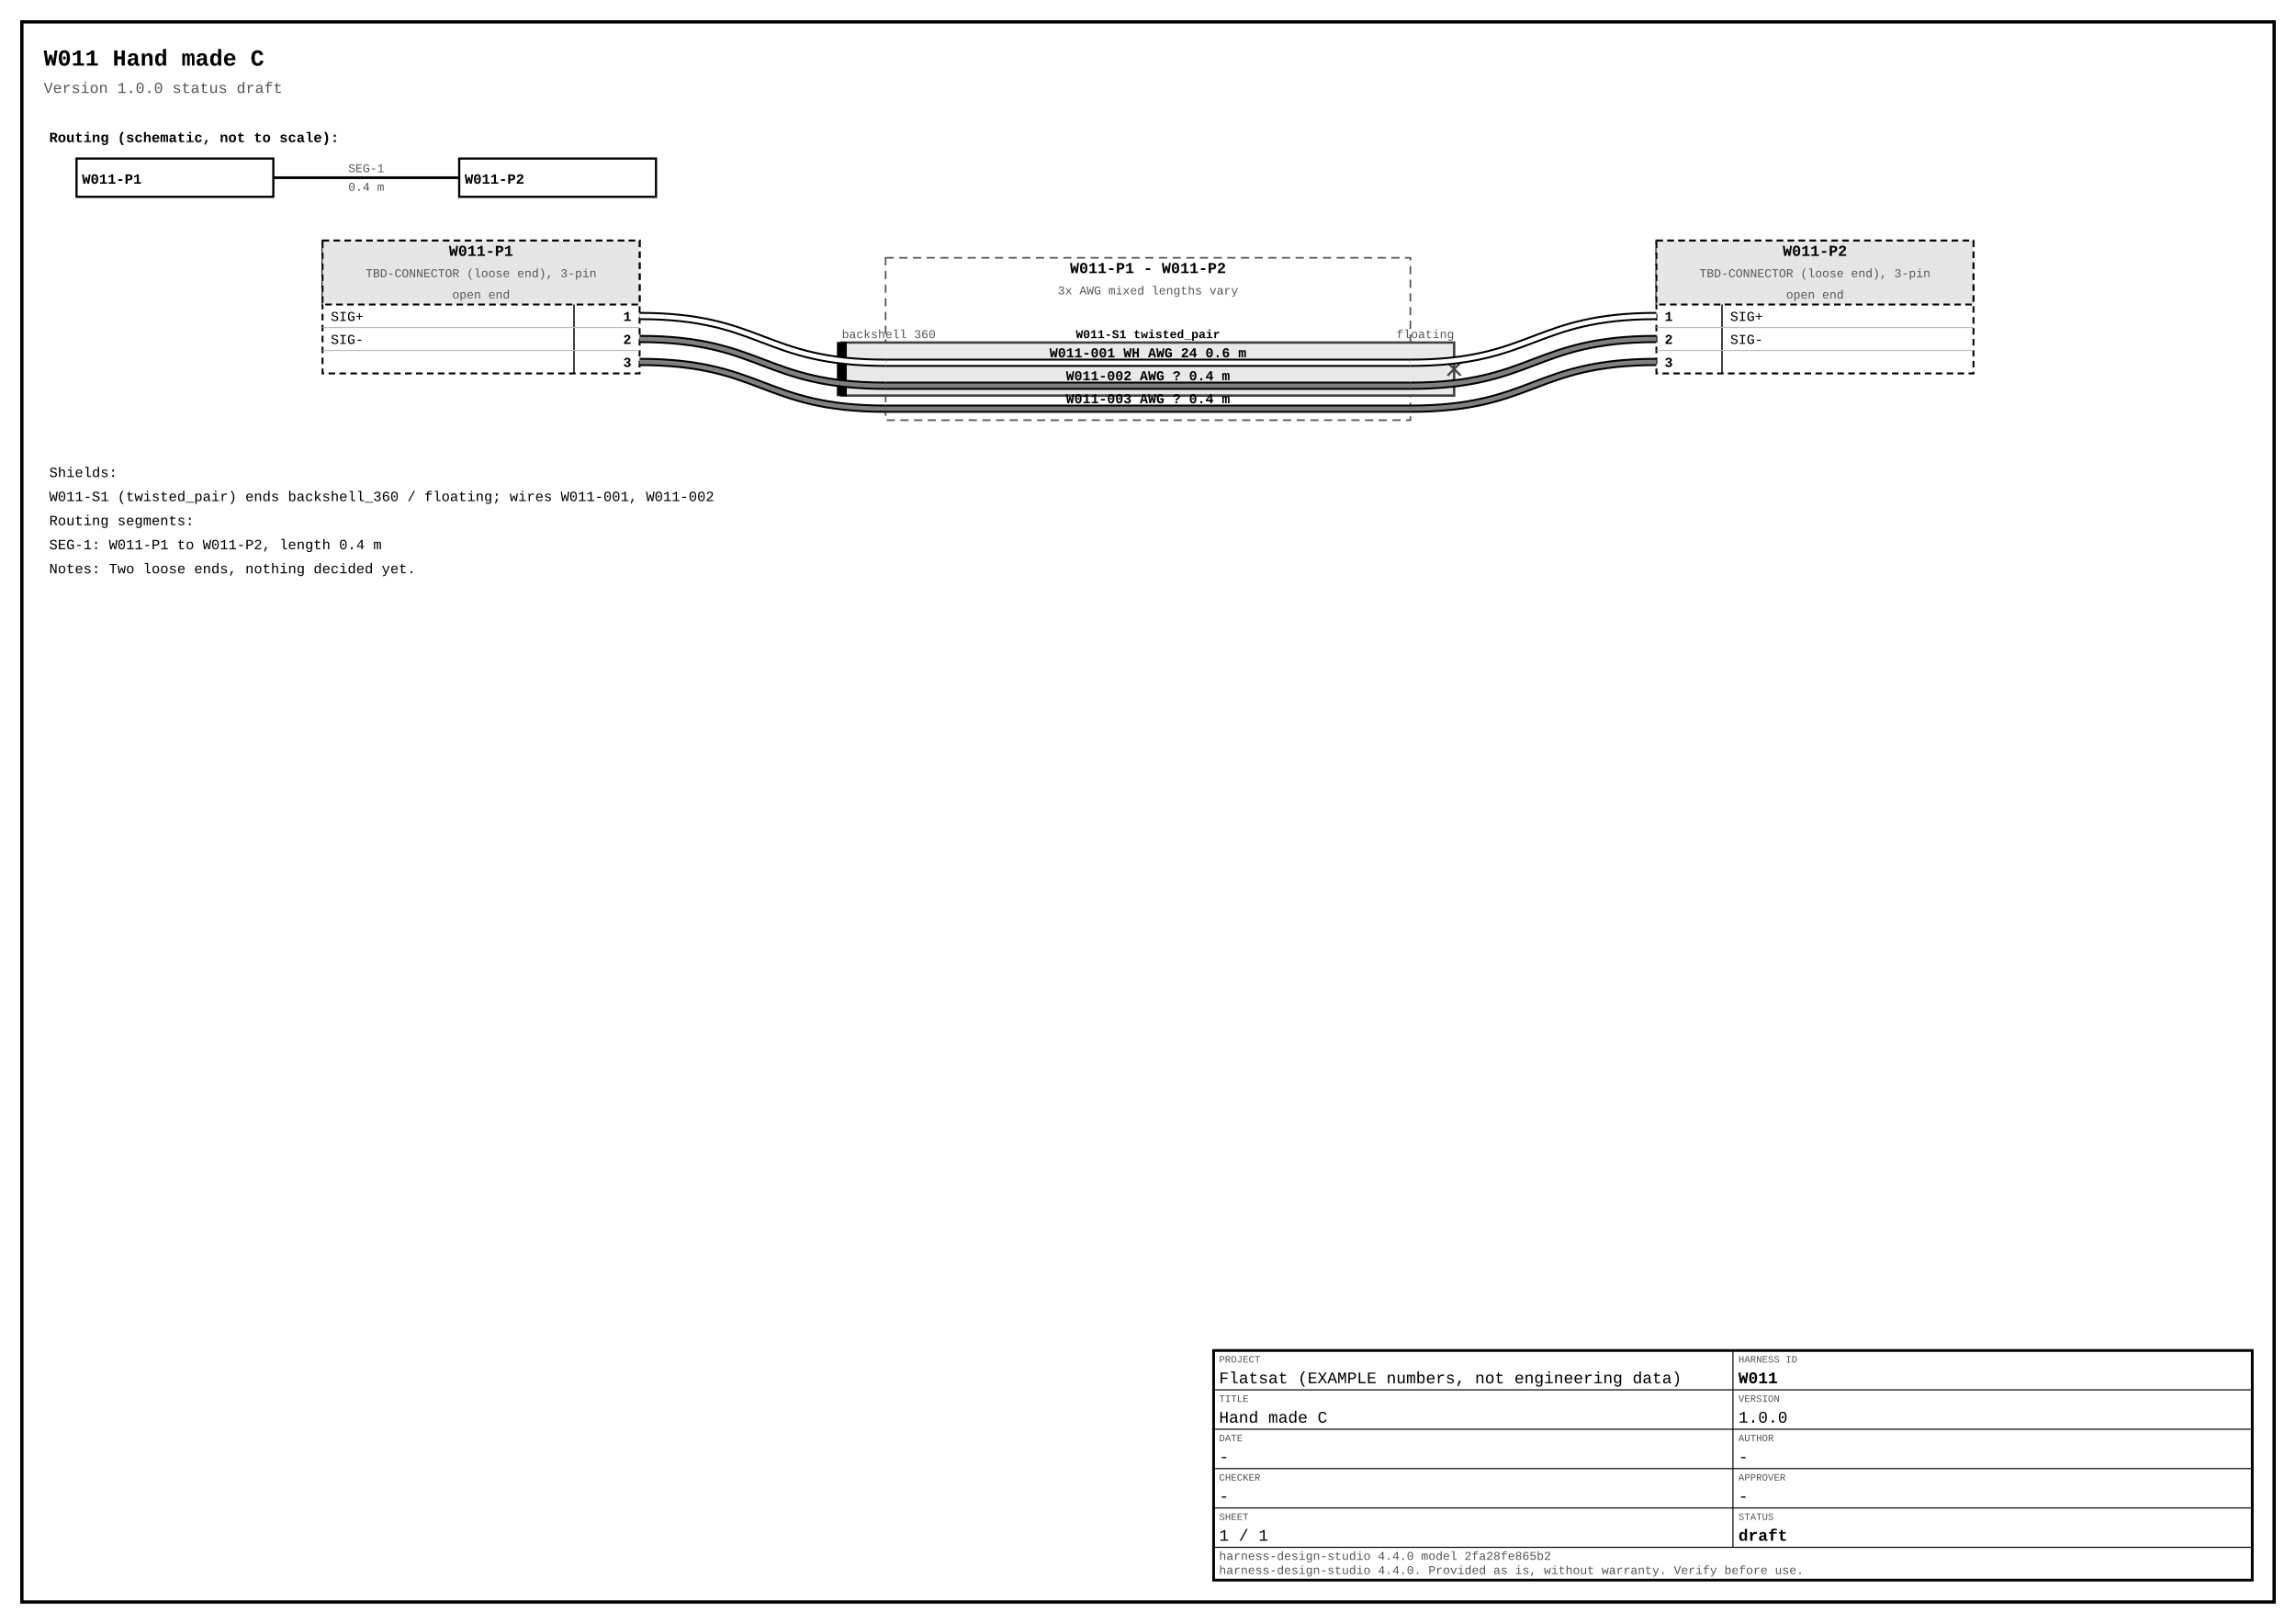
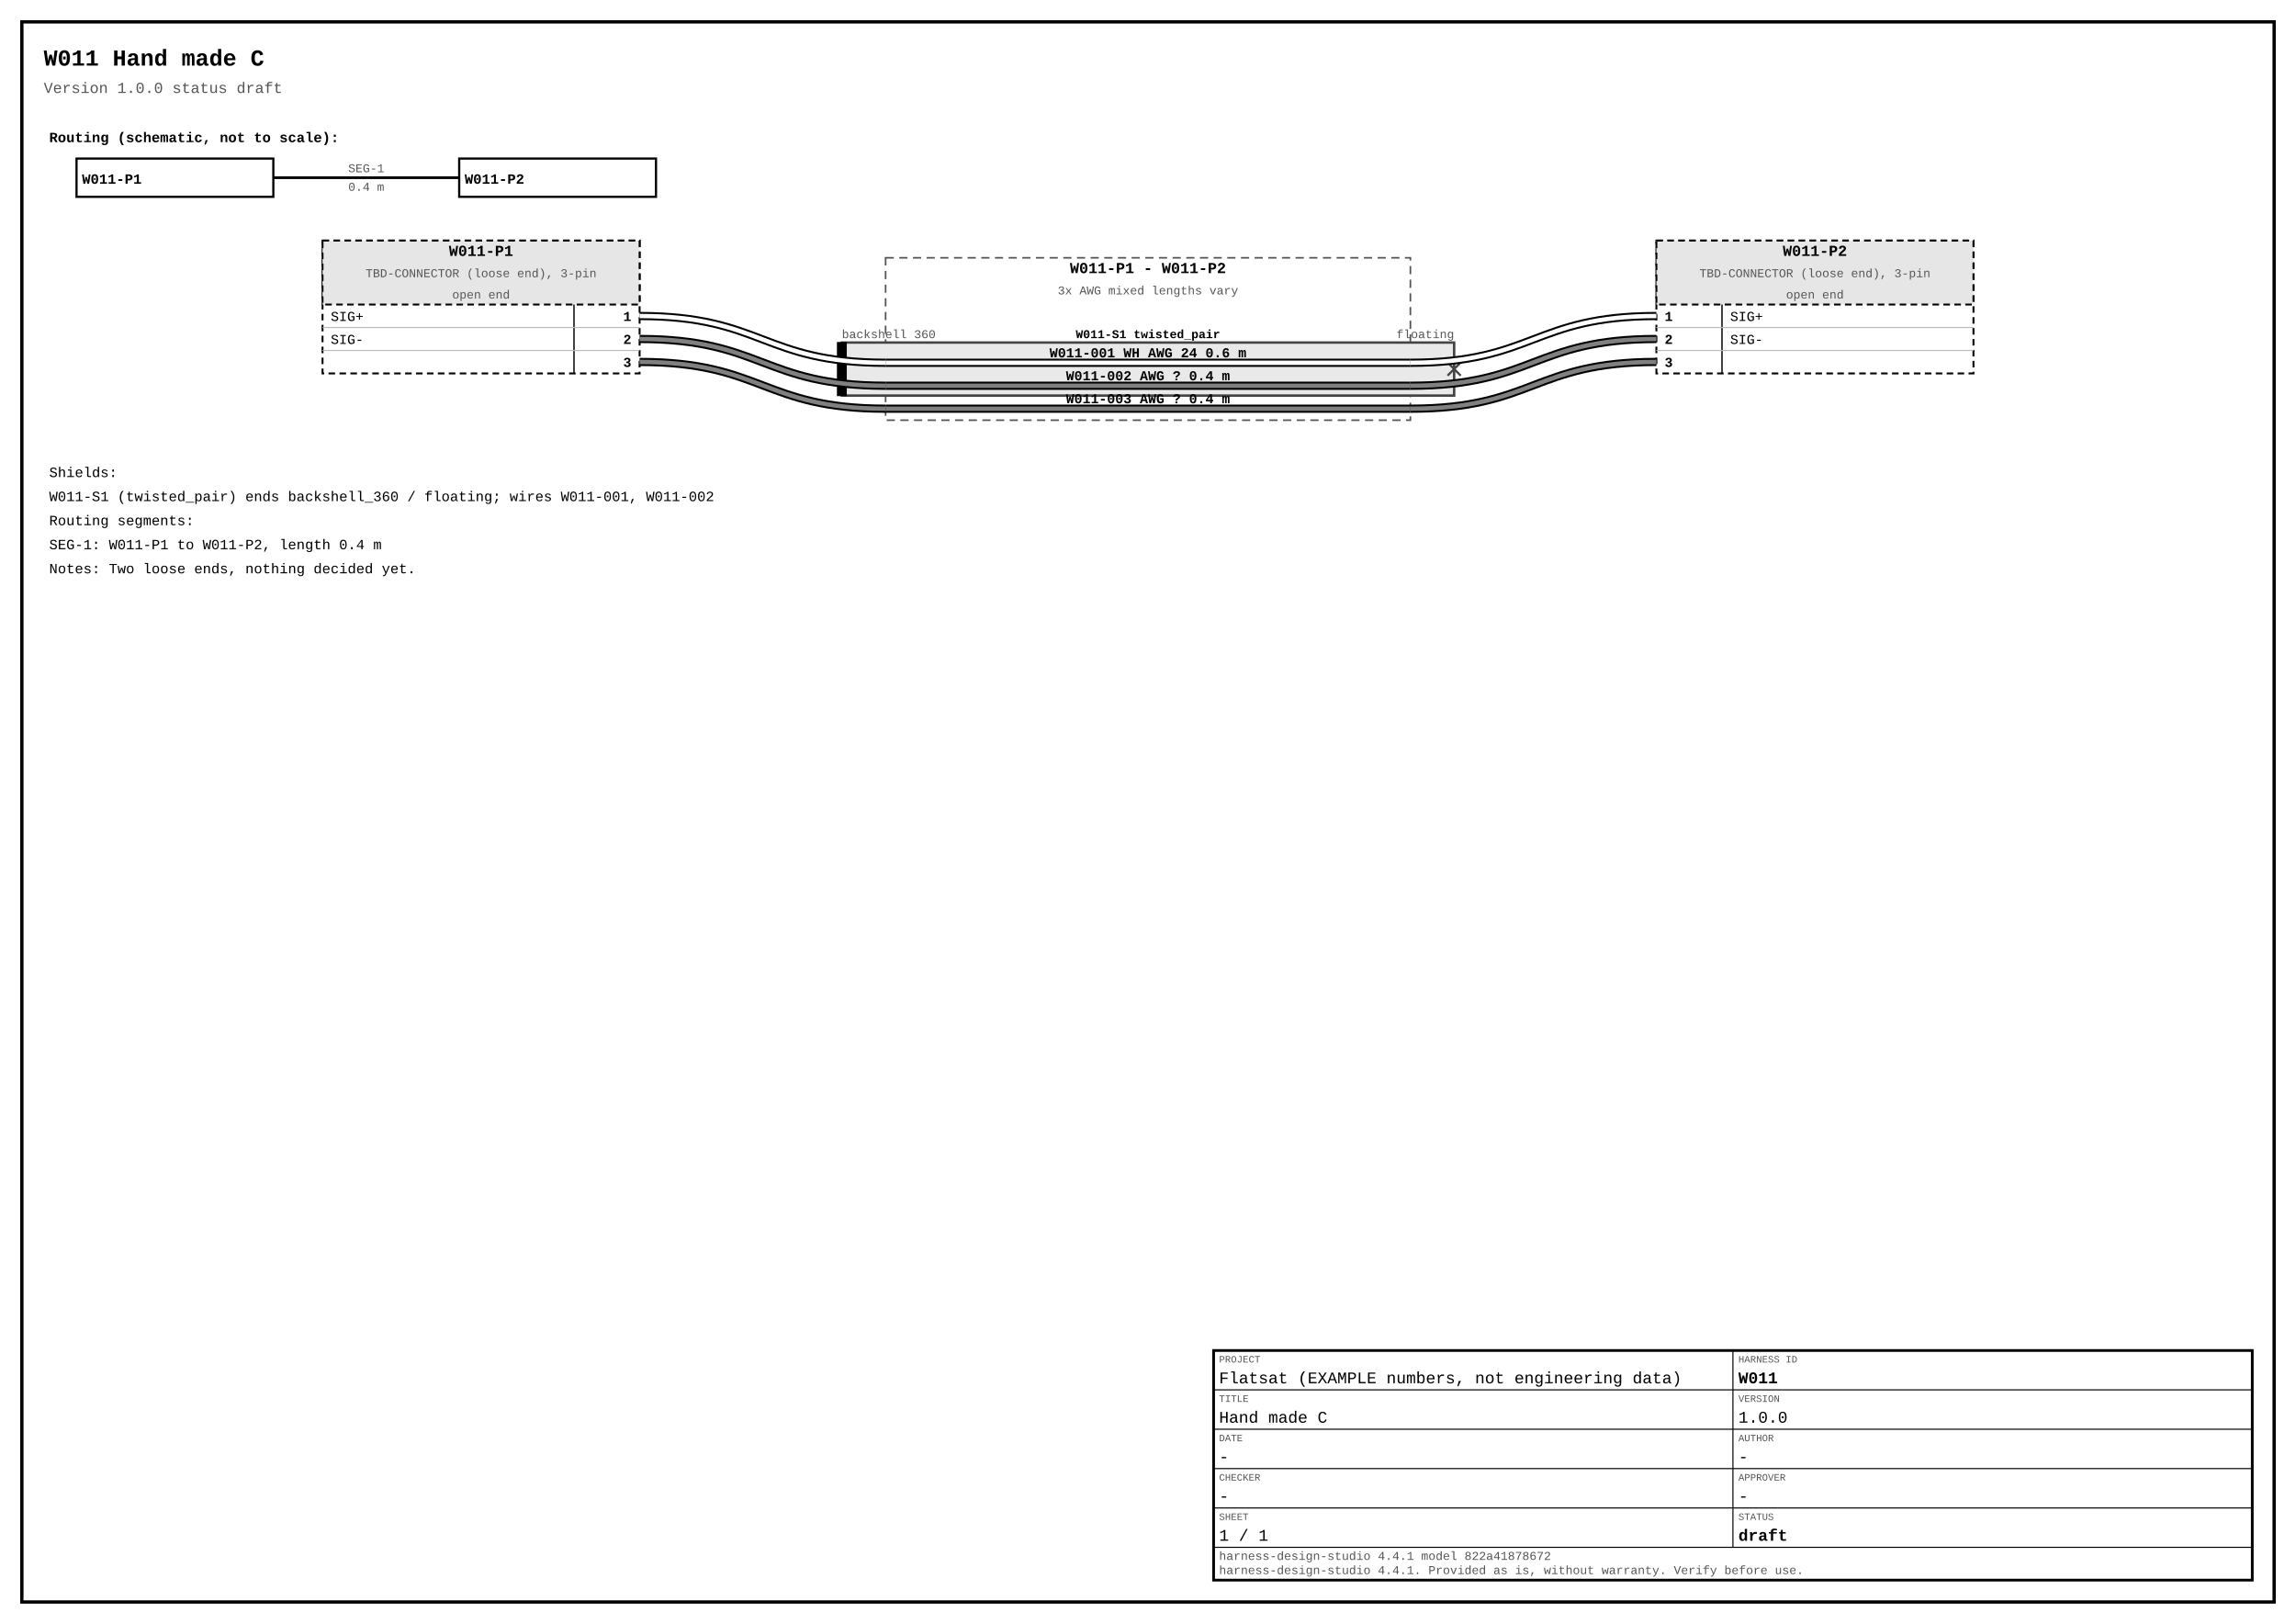
<svg xmlns="http://www.w3.org/2000/svg" width="420mm" height="297mm" viewBox="0 0 420 297" font-family="Courier New, Courier, monospace">
  <rect x="0" y="0" width="420" height="297" fill="#ffffff" />
  <rect x="4" y="4" width="412" height="289" fill="none" stroke="#000000" stroke-width="0.6" />
  <text x="8" y="12" font-size="4.2" font-weight="bold" text-anchor="start" fill="#000000">W011  Hand made C</text>
  <text x="8" y="17" font-size="2.8" text-anchor="start" fill="#555555">Version 1.0.0  status draft</text>
  <text x="9" y="26" font-size="2.6" font-weight="bold" text-anchor="start" fill="#000000">Routing (schematic, not to scale):</text>
  <line x1="50" y1="32.5" x2="84" y2="32.5" stroke="#000000" stroke-width="0.5" />
  <text x="67" y="31.5" font-size="2.2" text-anchor="middle" fill="#555555">SEG-1</text>
  <text x="67" y="34.9" font-size="2.2" text-anchor="middle" fill="#555555">0.4 m</text>
  <rect x="14" y="29" width="36" height="7" fill="#ffffff" stroke="#000000" stroke-width="0.4" />
  <text x="15" y="33.6" font-size="2.6" font-weight="bold" text-anchor="start" fill="#000000">W011-P1</text>
  <rect x="84" y="29" width="36" height="7" fill="#ffffff" stroke="#000000" stroke-width="0.4" />
  <text x="85" y="33.6" font-size="2.6" font-weight="bold" text-anchor="start" fill="#000000">W011-P2</text>
  <rect x="59" y="44" width="58" height="24.3" fill="#ffffff" stroke="#000000" stroke-width="0.35" stroke-dasharray="1.2 0.8" />
  <rect x="59" y="44" width="58" height="11.7" fill="#e6e6e6" stroke="#000000" stroke-width="0.35" stroke-dasharray="1.2 0.8" />
  <text x="88" y="46.8" font-size="2.8" font-weight="bold" text-anchor="middle" fill="#000000">W011-P1</text>
  <text x="88" y="50.7" font-size="2.2" text-anchor="middle" fill="#555555" data-ref="part/W011-P1">TBD-CONNECTOR (loose end), 3-pin</text>
  <text x="88" y="54.6" font-size="2.2" text-anchor="middle" fill="#555555" data-ref="end/W011-P1">open end</text>
  <line x1="105" y1="55.7" x2="105" y2="68.3" stroke="#000000" stroke-width="0.25" />
  <line x1="59" y1="59.9" x2="117" y2="59.9" stroke="#bbbbbb" stroke-width="0.2" />
  <text x="60.5" y="58.7" font-size="2.5" text-anchor="start" fill="#000000" data-ref="sig/W011-P1/1">SIG+</text>
  <text x="115.5" y="58.7" font-size="2.5" font-weight="bold" text-anchor="end" fill="#000000" data-ref="pin/W011-P1/1">1</text>
  <line x1="59" y1="64.1" x2="117" y2="64.1" stroke="#bbbbbb" stroke-width="0.2" />
  <text x="60.5" y="62.9" font-size="2.5" text-anchor="start" fill="#000000" data-ref="sig/W011-P1/2">SIG-</text>
  <text x="115.5" y="62.9" font-size="2.5" font-weight="bold" text-anchor="end" fill="#000000" data-ref="pin/W011-P1/2">2</text>
  <text x="60.5" y="67.1" font-size="2.5" text-anchor="start" fill="#000000" data-ref="sig/W011-P1/3" />
  <text x="115.5" y="67.1" font-size="2.5" font-weight="bold" text-anchor="end" fill="#000000" data-ref="pin/W011-P1/3">3</text>
  <rect x="303" y="44" width="58" height="24.3" fill="#ffffff" stroke="#000000" stroke-width="0.35" stroke-dasharray="1.2 0.8" />
  <rect x="303" y="44" width="58" height="11.7" fill="#e6e6e6" stroke="#000000" stroke-width="0.35" stroke-dasharray="1.2 0.8" />
  <text x="332" y="46.8" font-size="2.8" font-weight="bold" text-anchor="middle" fill="#000000">W011-P2</text>
  <text x="332" y="50.7" font-size="2.2" text-anchor="middle" fill="#555555" data-ref="part/W011-P2">TBD-CONNECTOR (loose end), 3-pin</text>
  <text x="332" y="54.6" font-size="2.2" text-anchor="middle" fill="#555555" data-ref="end/W011-P2">open end</text>
  <line x1="315" y1="55.7" x2="315" y2="68.3" stroke="#000000" stroke-width="0.25" />
  <line x1="303" y1="59.9" x2="361" y2="59.9" stroke="#bbbbbb" stroke-width="0.2" />
  <text x="304.5" y="58.7" font-size="2.5" font-weight="bold" text-anchor="start" fill="#000000" data-ref="pin/W011-P2/1">1</text>
  <text x="316.5" y="58.7" font-size="2.5" text-anchor="start" fill="#000000" data-ref="sig/W011-P2/1">SIG+</text>
  <line x1="303" y1="64.1" x2="361" y2="64.1" stroke="#bbbbbb" stroke-width="0.2" />
  <text x="304.5" y="62.9" font-size="2.5" font-weight="bold" text-anchor="start" fill="#000000" data-ref="pin/W011-P2/2">2</text>
  <text x="316.5" y="62.9" font-size="2.5" text-anchor="start" fill="#000000" data-ref="sig/W011-P2/2">SIG-</text>
  <text x="304.5" y="67.1" font-size="2.5" font-weight="bold" text-anchor="start" fill="#000000" data-ref="pin/W011-P2/3">3</text>
  <text x="316.5" y="67.1" font-size="2.5" text-anchor="start" fill="#000000" data-ref="sig/W011-P2/3" />
  <rect x="162" y="47.15" width="96" height="29.7" fill="none" stroke="#555555" stroke-width="0.3" stroke-dasharray="1.5 1" />
  <text x="210" y="49.95" font-size="2.8" font-weight="bold" text-anchor="middle" fill="#000000">W011-P1 - W011-P2</text>
  <text x="210" y="53.85" font-size="2.2" text-anchor="middle" fill="#555555">3x  AWG mixed  lengths vary</text>
  <rect x="154" y="62.65" width="112" height="9.7" fill="#e9e9e9" stroke="#444444" stroke-width="0.45" />
  <text x="210" y="61.85" font-size="2.2" font-weight="bold" text-anchor="middle" fill="#000000">W011-S1  twisted_pair</text>
  <text x="154" y="61.85" font-size="2.2" text-anchor="start" fill="#555555">backshell 360</text>
  <text x="266" y="61.85" font-size="2.2" text-anchor="end" fill="#555555">floating</text>
  <rect x="153.2" y="62.65" width="1.6" height="9.7" fill="#000000" stroke="#000000" stroke-width="0.2" />
  <line x1="264.8" y1="66.3" x2="267.2" y2="68.7" stroke="#444444" stroke-width="0.4" />
  <line x1="264.8" y1="68.7" x2="267.2" y2="66.3" stroke="#444444" stroke-width="0.4" />
  <path d="M 117 57.8 C 139.5 57.8 139.5 66.35 162 66.35" fill="none" stroke="#000000" stroke-width="1.5" />
  <line x1="162" y1="66.35" x2="258" y2="66.35" stroke="#000000" stroke-width="1.5" />
  <path d="M 258 66.35 C 280.5 66.35 280.5 57.8 303 57.8" fill="none" stroke="#000000" stroke-width="1.5" />
  <path d="M 117 57.8 C 139.5 57.8 139.5 66.35 162 66.35" fill="none" stroke="#ffffff" stroke-width="0.8" />
  <line x1="162" y1="66.35" x2="258" y2="66.35" stroke="#ffffff" stroke-width="0.8" />
  <path d="M 258 66.35 C 280.5 66.35 280.5 57.8 303 57.8" fill="none" stroke="#ffffff" stroke-width="0.8" />
  <text x="210" y="65.35" font-size="2.5" font-weight="bold" text-anchor="middle" fill="#000000">W011-001  WH  AWG 24  0.6 m</text>
  <path d="M 117 62 C 139.5 62 139.5 70.55 162 70.55" fill="none" stroke="#000000" stroke-width="1.5" />
  <line x1="162" y1="70.55" x2="258" y2="70.55" stroke="#000000" stroke-width="1.5" />
  <path d="M 258 70.55 C 280.5 70.55 280.5 62 303 62" fill="none" stroke="#000000" stroke-width="1.5" />
  <path d="M 117 62 C 139.5 62 139.5 70.55 162 70.55" fill="none" stroke="#808080" stroke-width="0.8" />
  <line x1="162" y1="70.55" x2="258" y2="70.55" stroke="#808080" stroke-width="0.8" />
  <path d="M 258 70.55 C 280.5 70.55 280.5 62 303 62" fill="none" stroke="#808080" stroke-width="0.8" />
  <text x="210" y="69.55" font-size="2.5" font-weight="bold" text-anchor="middle" fill="#000000">W011-002  AWG ?  0.4 m</text>
  <path d="M 117 66.2 C 139.5 66.2 139.5 74.75 162 74.75" fill="none" stroke="#000000" stroke-width="1.5" />
  <line x1="162" y1="74.75" x2="258" y2="74.75" stroke="#000000" stroke-width="1.5" />
  <path d="M 258 74.75 C 280.5 74.75 280.5 66.2 303 66.2" fill="none" stroke="#000000" stroke-width="1.5" />
  <path d="M 117 66.2 C 139.5 66.2 139.5 74.75 162 74.75" fill="none" stroke="#808080" stroke-width="0.8" />
  <line x1="162" y1="74.75" x2="258" y2="74.75" stroke="#808080" stroke-width="0.8" />
  <path d="M 258 74.75 C 280.5 74.75 280.5 66.2 303 66.2" fill="none" stroke="#808080" stroke-width="0.8" />
  <text x="210" y="73.75" font-size="2.5" font-weight="bold" text-anchor="middle" fill="#000000">W011-003  AWG ?  0.4 m</text>
  <text x="9" y="87.25" font-size="2.6" text-anchor="start" fill="#000000">Shields:</text>
  <text x="9" y="91.65" font-size="2.6" text-anchor="start" fill="#000000">  W011-S1 (twisted_pair) ends backshell_360 / floating; wires W011-001, W011-002</text>
  <text x="9" y="96.05" font-size="2.6" text-anchor="start" fill="#000000">Routing segments:</text>
  <text x="9" y="100.45" font-size="2.6" text-anchor="start" fill="#000000">  SEG-1: W011-P1 to W011-P2, length 0.4 m</text>
  <text x="9" y="104.85" font-size="2.6" text-anchor="start" fill="#000000">Notes: Two loose ends, nothing decided yet.</text>
  <rect x="222" y="247" width="190" height="42" fill="none" stroke="#000000" stroke-width="0.5" />
  <line x1="222" y1="247" x2="317" y2="247" stroke="#000000" stroke-width="0.2" />
  <text x="223" y="249.2" font-size="1.8" text-anchor="start" fill="#555555">PROJECT</text>
  <text x="223" y="253" font-size="3" text-anchor="start" fill="#000000">Flatsat (EXAMPLE numbers, not engineering data)</text>
  <line x1="317" y1="247" x2="412" y2="247" stroke="#000000" stroke-width="0.2" />
  <text x="318" y="249.2" font-size="1.8" text-anchor="start" fill="#555555">HARNESS ID</text>
  <text x="318" y="253" font-size="3" font-weight="bold" text-anchor="start" fill="#000000">W011</text>
  <line x1="222" y1="254.2" x2="317" y2="254.2" stroke="#000000" stroke-width="0.2" />
  <text x="223" y="256.4" font-size="1.8" text-anchor="start" fill="#555555">TITLE</text>
  <text x="223" y="260.2" font-size="3" text-anchor="start" fill="#000000">Hand made C</text>
  <line x1="317" y1="254.2" x2="412" y2="254.2" stroke="#000000" stroke-width="0.2" />
  <text x="318" y="256.4" font-size="1.8" text-anchor="start" fill="#555555">VERSION</text>
  <text x="318" y="260.2" font-size="3" text-anchor="start" fill="#000000">1.0.0</text>
  <line x1="222" y1="261.4" x2="317" y2="261.4" stroke="#000000" stroke-width="0.2" />
  <text x="223" y="263.6" font-size="1.8" text-anchor="start" fill="#555555">DATE</text>
  <text x="223" y="267.4" font-size="3" text-anchor="start" fill="#000000">-</text>
  <line x1="317" y1="261.4" x2="412" y2="261.4" stroke="#000000" stroke-width="0.2" />
  <text x="318" y="263.6" font-size="1.8" text-anchor="start" fill="#555555">AUTHOR</text>
  <text x="318" y="267.4" font-size="3" text-anchor="start" fill="#000000">-</text>
  <line x1="222" y1="268.6" x2="317" y2="268.6" stroke="#000000" stroke-width="0.2" />
  <text x="223" y="270.8" font-size="1.8" text-anchor="start" fill="#555555">CHECKER</text>
  <text x="223" y="274.6" font-size="3" text-anchor="start" fill="#000000">-</text>
  <line x1="317" y1="268.6" x2="412" y2="268.6" stroke="#000000" stroke-width="0.2" />
  <text x="318" y="270.8" font-size="1.8" text-anchor="start" fill="#555555">APPROVER</text>
  <text x="318" y="274.6" font-size="3" text-anchor="start" fill="#000000">-</text>
  <line x1="222" y1="275.8" x2="317" y2="275.8" stroke="#000000" stroke-width="0.2" />
  <text x="223" y="278" font-size="1.8" text-anchor="start" fill="#555555">SHEET</text>
  <text x="223" y="281.8" font-size="3" text-anchor="start" fill="#000000">1 / 1</text>
  <line x1="317" y1="275.8" x2="412" y2="275.8" stroke="#000000" stroke-width="0.2" />
  <text x="318" y="278" font-size="1.8" text-anchor="start" fill="#555555">STATUS</text>
  <text x="318" y="281.8" font-size="3" font-weight="bold" text-anchor="start" fill="#000000">draft</text>
  <line x1="317" y1="247" x2="317" y2="283" stroke="#000000" stroke-width="0.2" />
  <line x1="222" y1="283" x2="412" y2="283" stroke="#000000" stroke-width="0.2" />
-   <text x="223" y="285.3" font-size="2.2" text-anchor="start" fill="#555555">harness-design-studio 4.4.0 model 2fa28fe865b2</text>
-   <text x="223" y="287.9" font-size="2.2" text-anchor="start" fill="#555555">harness-design-studio 4.4.0. Provided as is, without warranty. Verify before use.</text>
+   <text x="223" y="285.3" font-size="2.2" text-anchor="start" fill="#555555">harness-design-studio 4.4.1 model 822a41878672</text>
+   <text x="223" y="287.9" font-size="2.2" text-anchor="start" fill="#555555">harness-design-studio 4.4.1. Provided as is, without warranty. Verify before use.</text>
</svg>
